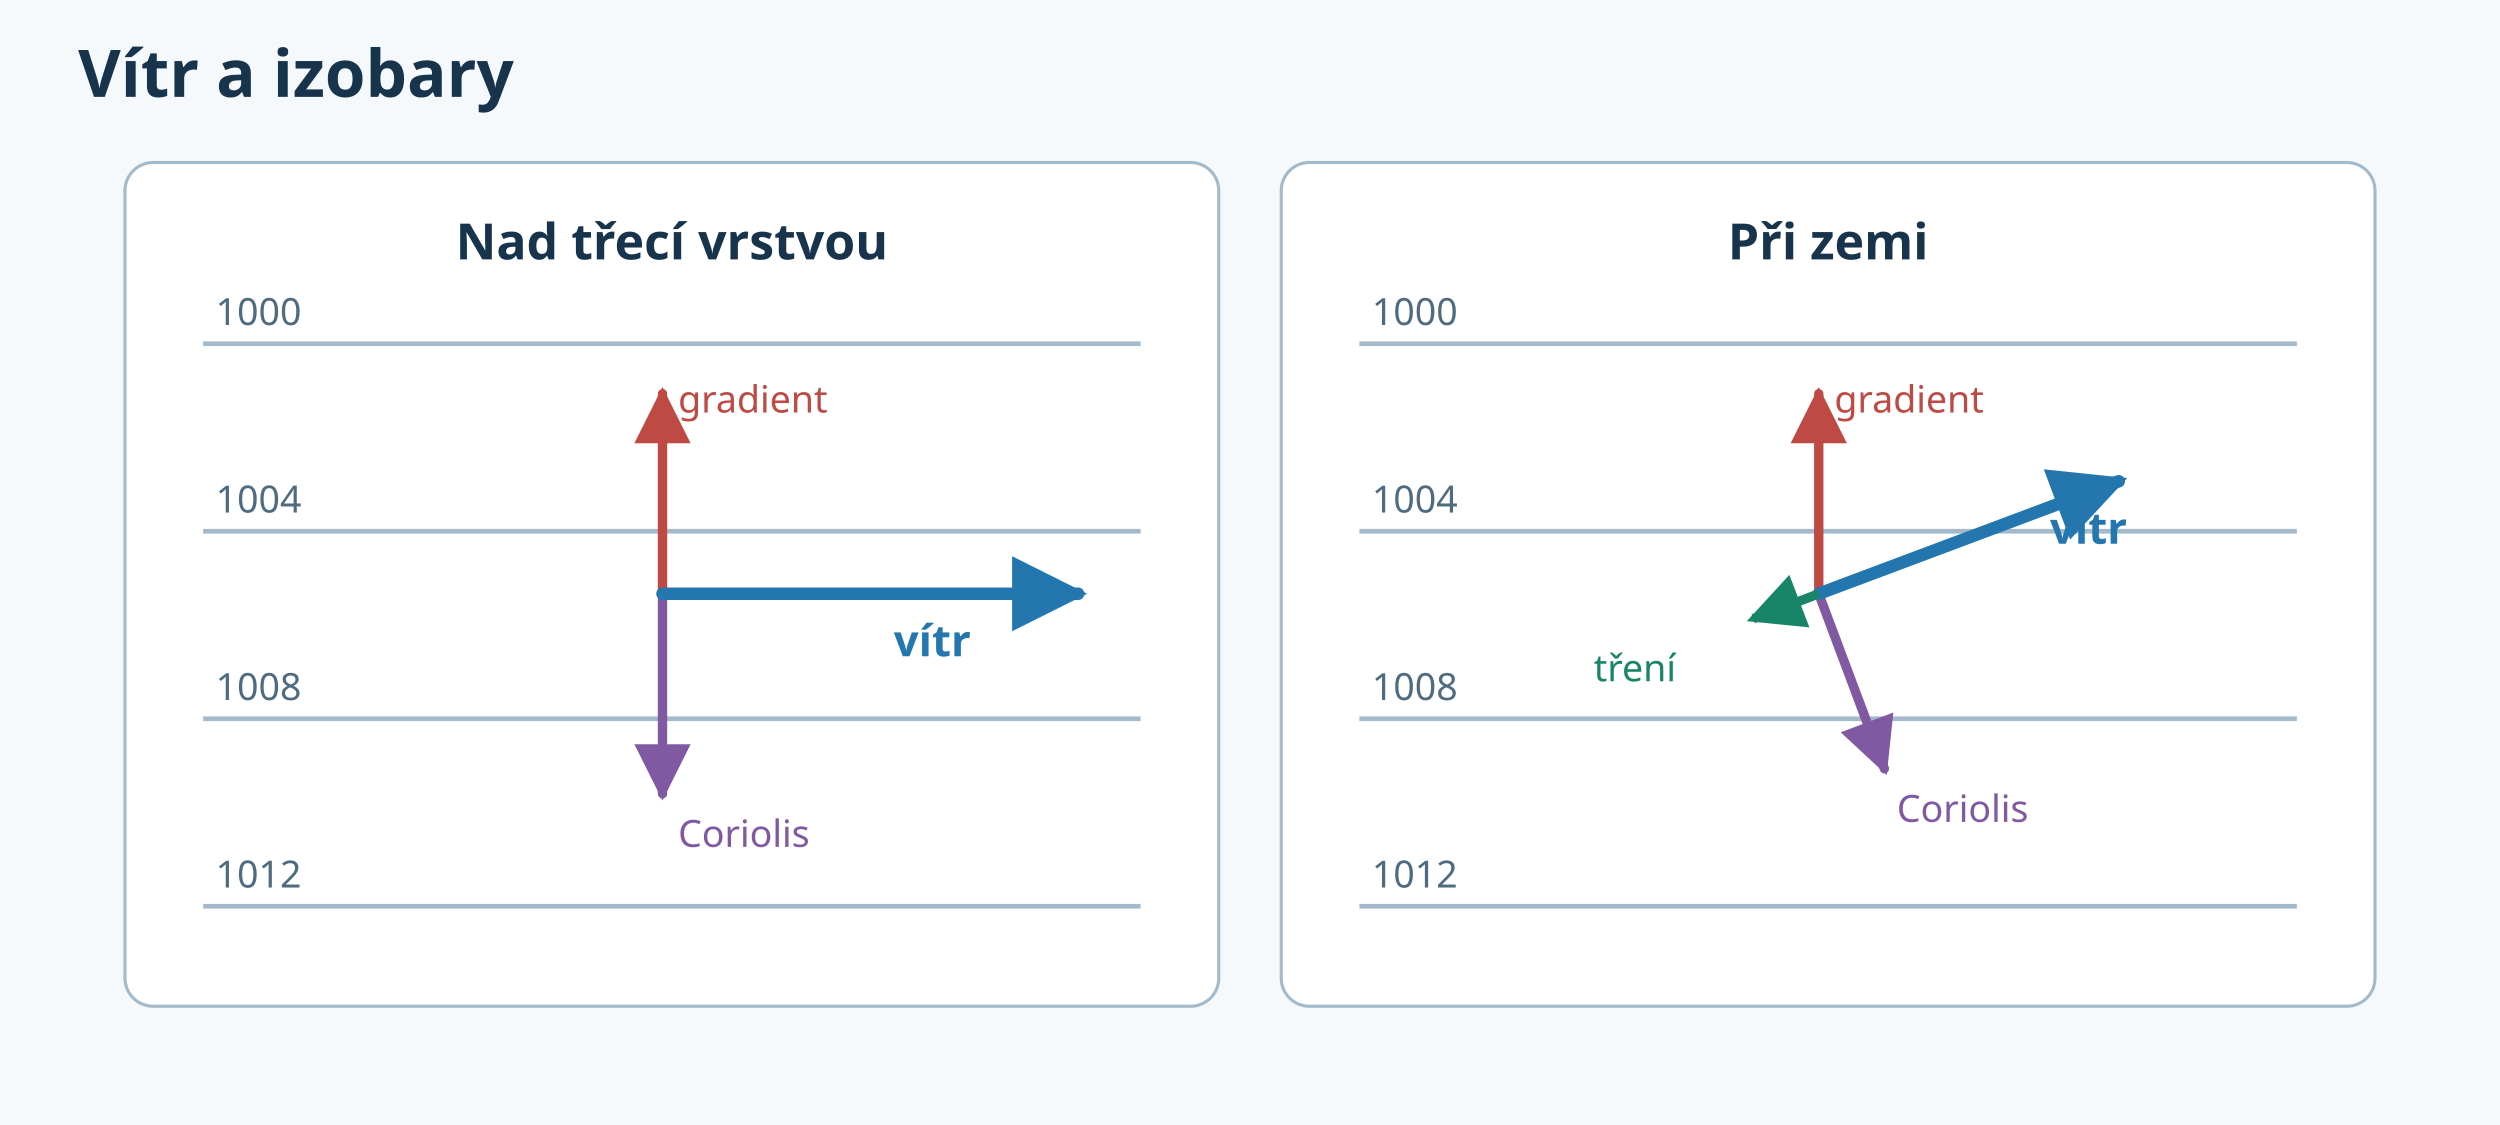
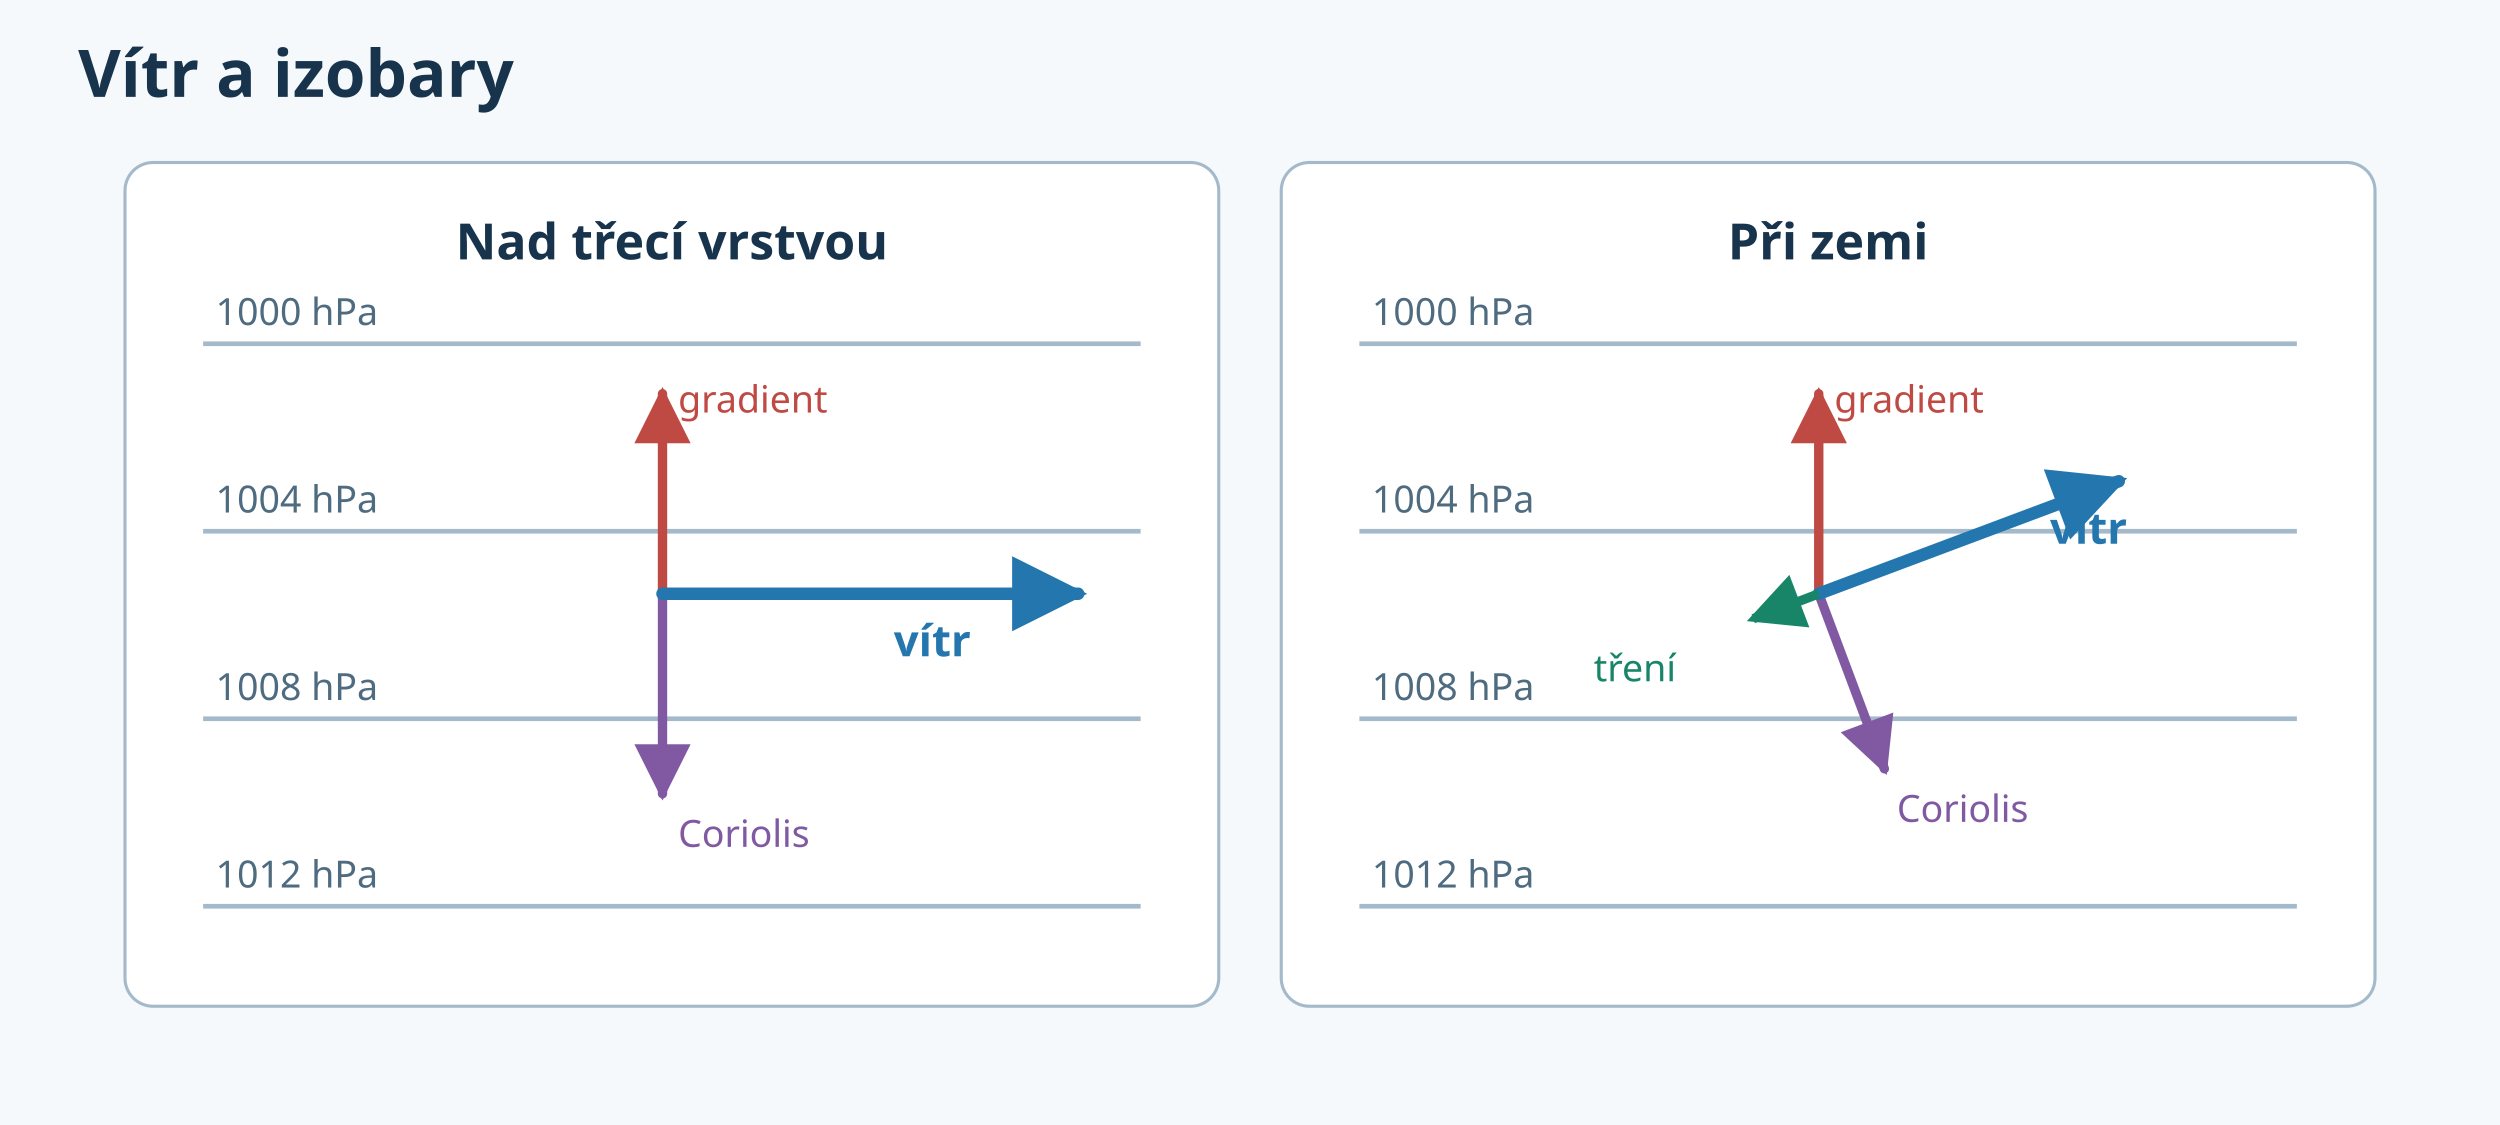
<svg xmlns="http://www.w3.org/2000/svg" viewBox="0 0 800 360" width="800" height="360" role="img" aria-labelledby="title desc">
  <defs>
    <marker id="a-2376ae" viewBox="0 0 10 10" refX="8.8" refY="5" markerWidth="6" markerHeight="6" orient="auto-start-reverse">
      <path d="M0 0 L10 5 L0 10 Z" fill="#2376ae" />
    </marker>
    <marker id="a-bf4a44" viewBox="0 0 10 10" refX="8.8" refY="5" markerWidth="6" markerHeight="6" orient="auto-start-reverse">
      <path d="M0 0 L10 5 L0 10 Z" fill="#bf4a44" />
    </marker>
    <marker id="a-198568" viewBox="0 0 10 10" refX="8.8" refY="5" markerWidth="6" markerHeight="6" orient="auto-start-reverse">
      <path d="M0 0 L10 5 L0 10 Z" fill="#198568" />
    </marker>
    <marker id="a-4e6b80" viewBox="0 0 10 10" refX="8.8" refY="5" markerWidth="6" markerHeight="6" orient="auto-start-reverse">
      <path d="M0 0 L10 5 L0 10 Z" fill="#4e6b80" />
    </marker>
    <marker id="a-8059a2" viewBox="0 0 10 10" refX="8.8" refY="5" markerWidth="6" markerHeight="6" orient="auto-start-reverse">
      <path d="M0 0 L10 5 L0 10 Z" fill="#8059a2" />
    </marker>
    <marker id="a-18344d" viewBox="0 0 10 10" refX="8.8" refY="5" markerWidth="6" markerHeight="6" orient="auto-start-reverse">
      <path d="M0 0 L10 5 L0 10 Z" fill="#18344d" />
    </marker>
    <marker id="a-e6b34d" viewBox="0 0 10 10" refX="8.8" refY="5" markerWidth="6" markerHeight="6" orient="auto-start-reverse">
      <path d="M0 0 L10 5 L0 10 Z" fill="#e6b34d" />
    </marker>
  </defs>
  <rect width="800" height="360" fill="#f5f9fc" />
  <g font-family="system-ui, sans-serif">
    <text x="25" y="31" font-size="21" fill="#18344d" font-weight="700" text-anchor="start">Vítr a izobary</text>
    <rect x="40" y="52" width="350" height="270" rx="9" fill="#fff" stroke="#a4bacb" />
    <text x="215" y="83" font-size="16" fill="#18344d" font-weight="700" text-anchor="middle">Nad třecí vrstvou</text>
    <line x1="65" y1="110" x2="365" y2="110" stroke="#a4bacb" stroke-width="1.5" />
-     <text x="69" y="104" font-size="12" fill="#4e6b80" font-weight="400" text-anchor="start">1000</text>
+     <text x="69" y="104" font-size="12" fill="#4e6b80" font-weight="400" text-anchor="start">1000 hPa</text>
    <line x1="65" y1="170" x2="365" y2="170" stroke="#a4bacb" stroke-width="1.5" />
-     <text x="69" y="164" font-size="12" fill="#4e6b80" font-weight="400" text-anchor="start">1004</text>
+     <text x="69" y="164" font-size="12" fill="#4e6b80" font-weight="400" text-anchor="start">1004 hPa</text>
    <line x1="65" y1="230" x2="365" y2="230" stroke="#a4bacb" stroke-width="1.5" />
-     <text x="69" y="224" font-size="12" fill="#4e6b80" font-weight="400" text-anchor="start">1008</text>
+     <text x="69" y="224" font-size="12" fill="#4e6b80" font-weight="400" text-anchor="start">1008 hPa</text>
    <line x1="65" y1="290" x2="365" y2="290" stroke="#a4bacb" stroke-width="1.5" />
-     <text x="69" y="284" font-size="12" fill="#4e6b80" font-weight="400" text-anchor="start">1012</text>
+     <text x="69" y="284" font-size="12" fill="#4e6b80" font-weight="400" text-anchor="start">1012 hPa</text>
    <line x1="212" y1="190" x2="212" y2="126" stroke="#bf4a44" stroke-width="3" marker-end="url(#a-bf4a44)" stroke-linecap="round" />
    <text x="217" y="132" font-size="12" fill="#bf4a44" font-weight="400" text-anchor="start">gradient</text>
    <line x1="212" y1="190" x2="212" y2="254" stroke="#8059a2" stroke-width="3" marker-end="url(#a-8059a2)" stroke-linecap="round" />
    <text x="217" y="271" font-size="12" fill="#8059a2" font-weight="400" text-anchor="start">Coriolis</text>
    <line x1="212" y1="190" x2="345" y2="190" stroke="#2376ae" stroke-width="4" marker-end="url(#a-2376ae)" stroke-linecap="round" />
    <text x="286" y="210" font-size="14" fill="#2376ae" font-weight="700" text-anchor="start">vítr</text>
    <rect x="410" y="52" width="350" height="270" rx="9" fill="#fff" stroke="#a4bacb" />
    <text x="585" y="83" font-size="16" fill="#18344d" font-weight="700" text-anchor="middle">Při zemi</text>
    <line x1="435" y1="110" x2="735" y2="110" stroke="#a4bacb" stroke-width="1.5" />
-     <text x="439" y="104" font-size="12" fill="#4e6b80" font-weight="400" text-anchor="start">1000</text>
+     <text x="439" y="104" font-size="12" fill="#4e6b80" font-weight="400" text-anchor="start">1000 hPa</text>
    <line x1="435" y1="170" x2="735" y2="170" stroke="#a4bacb" stroke-width="1.5" />
-     <text x="439" y="164" font-size="12" fill="#4e6b80" font-weight="400" text-anchor="start">1004</text>
+     <text x="439" y="164" font-size="12" fill="#4e6b80" font-weight="400" text-anchor="start">1004 hPa</text>
    <line x1="435" y1="230" x2="735" y2="230" stroke="#a4bacb" stroke-width="1.5" />
-     <text x="439" y="224" font-size="12" fill="#4e6b80" font-weight="400" text-anchor="start">1008</text>
+     <text x="439" y="224" font-size="12" fill="#4e6b80" font-weight="400" text-anchor="start">1008 hPa</text>
    <line x1="435" y1="290" x2="735" y2="290" stroke="#a4bacb" stroke-width="1.5" />
-     <text x="439" y="284" font-size="12" fill="#4e6b80" font-weight="400" text-anchor="start">1012</text>
+     <text x="439" y="284" font-size="12" fill="#4e6b80" font-weight="400" text-anchor="start">1012 hPa</text>
    <line x1="582" y1="190" x2="582" y2="126" stroke="#bf4a44" stroke-width="3" marker-end="url(#a-bf4a44)" stroke-linecap="round" />
    <text x="587" y="132" font-size="12" fill="#bf4a44" font-weight="400" text-anchor="start">gradient</text>
    <line x1="582" y1="190" x2="603" y2="246" stroke="#8059a2" stroke-width="3" marker-end="url(#a-8059a2)" stroke-linecap="round" />
    <text x="607" y="263" font-size="12" fill="#8059a2" font-weight="400" text-anchor="start">Coriolis</text>
    <line x1="582" y1="190" x2="678" y2="154" stroke="#2376ae" stroke-width="4" marker-end="url(#a-2376ae)" stroke-linecap="round" />
    <line x1="582" y1="190" x2="561" y2="198" stroke="#198568" stroke-width="3" marker-end="url(#a-198568)" />
    <text x="510" y="218" font-size="12" fill="#198568">tření</text>
    <text x="656" y="174" font-size="14" fill="#2376ae" font-weight="700" text-anchor="start">vítr</text>
  </g>
</svg>
